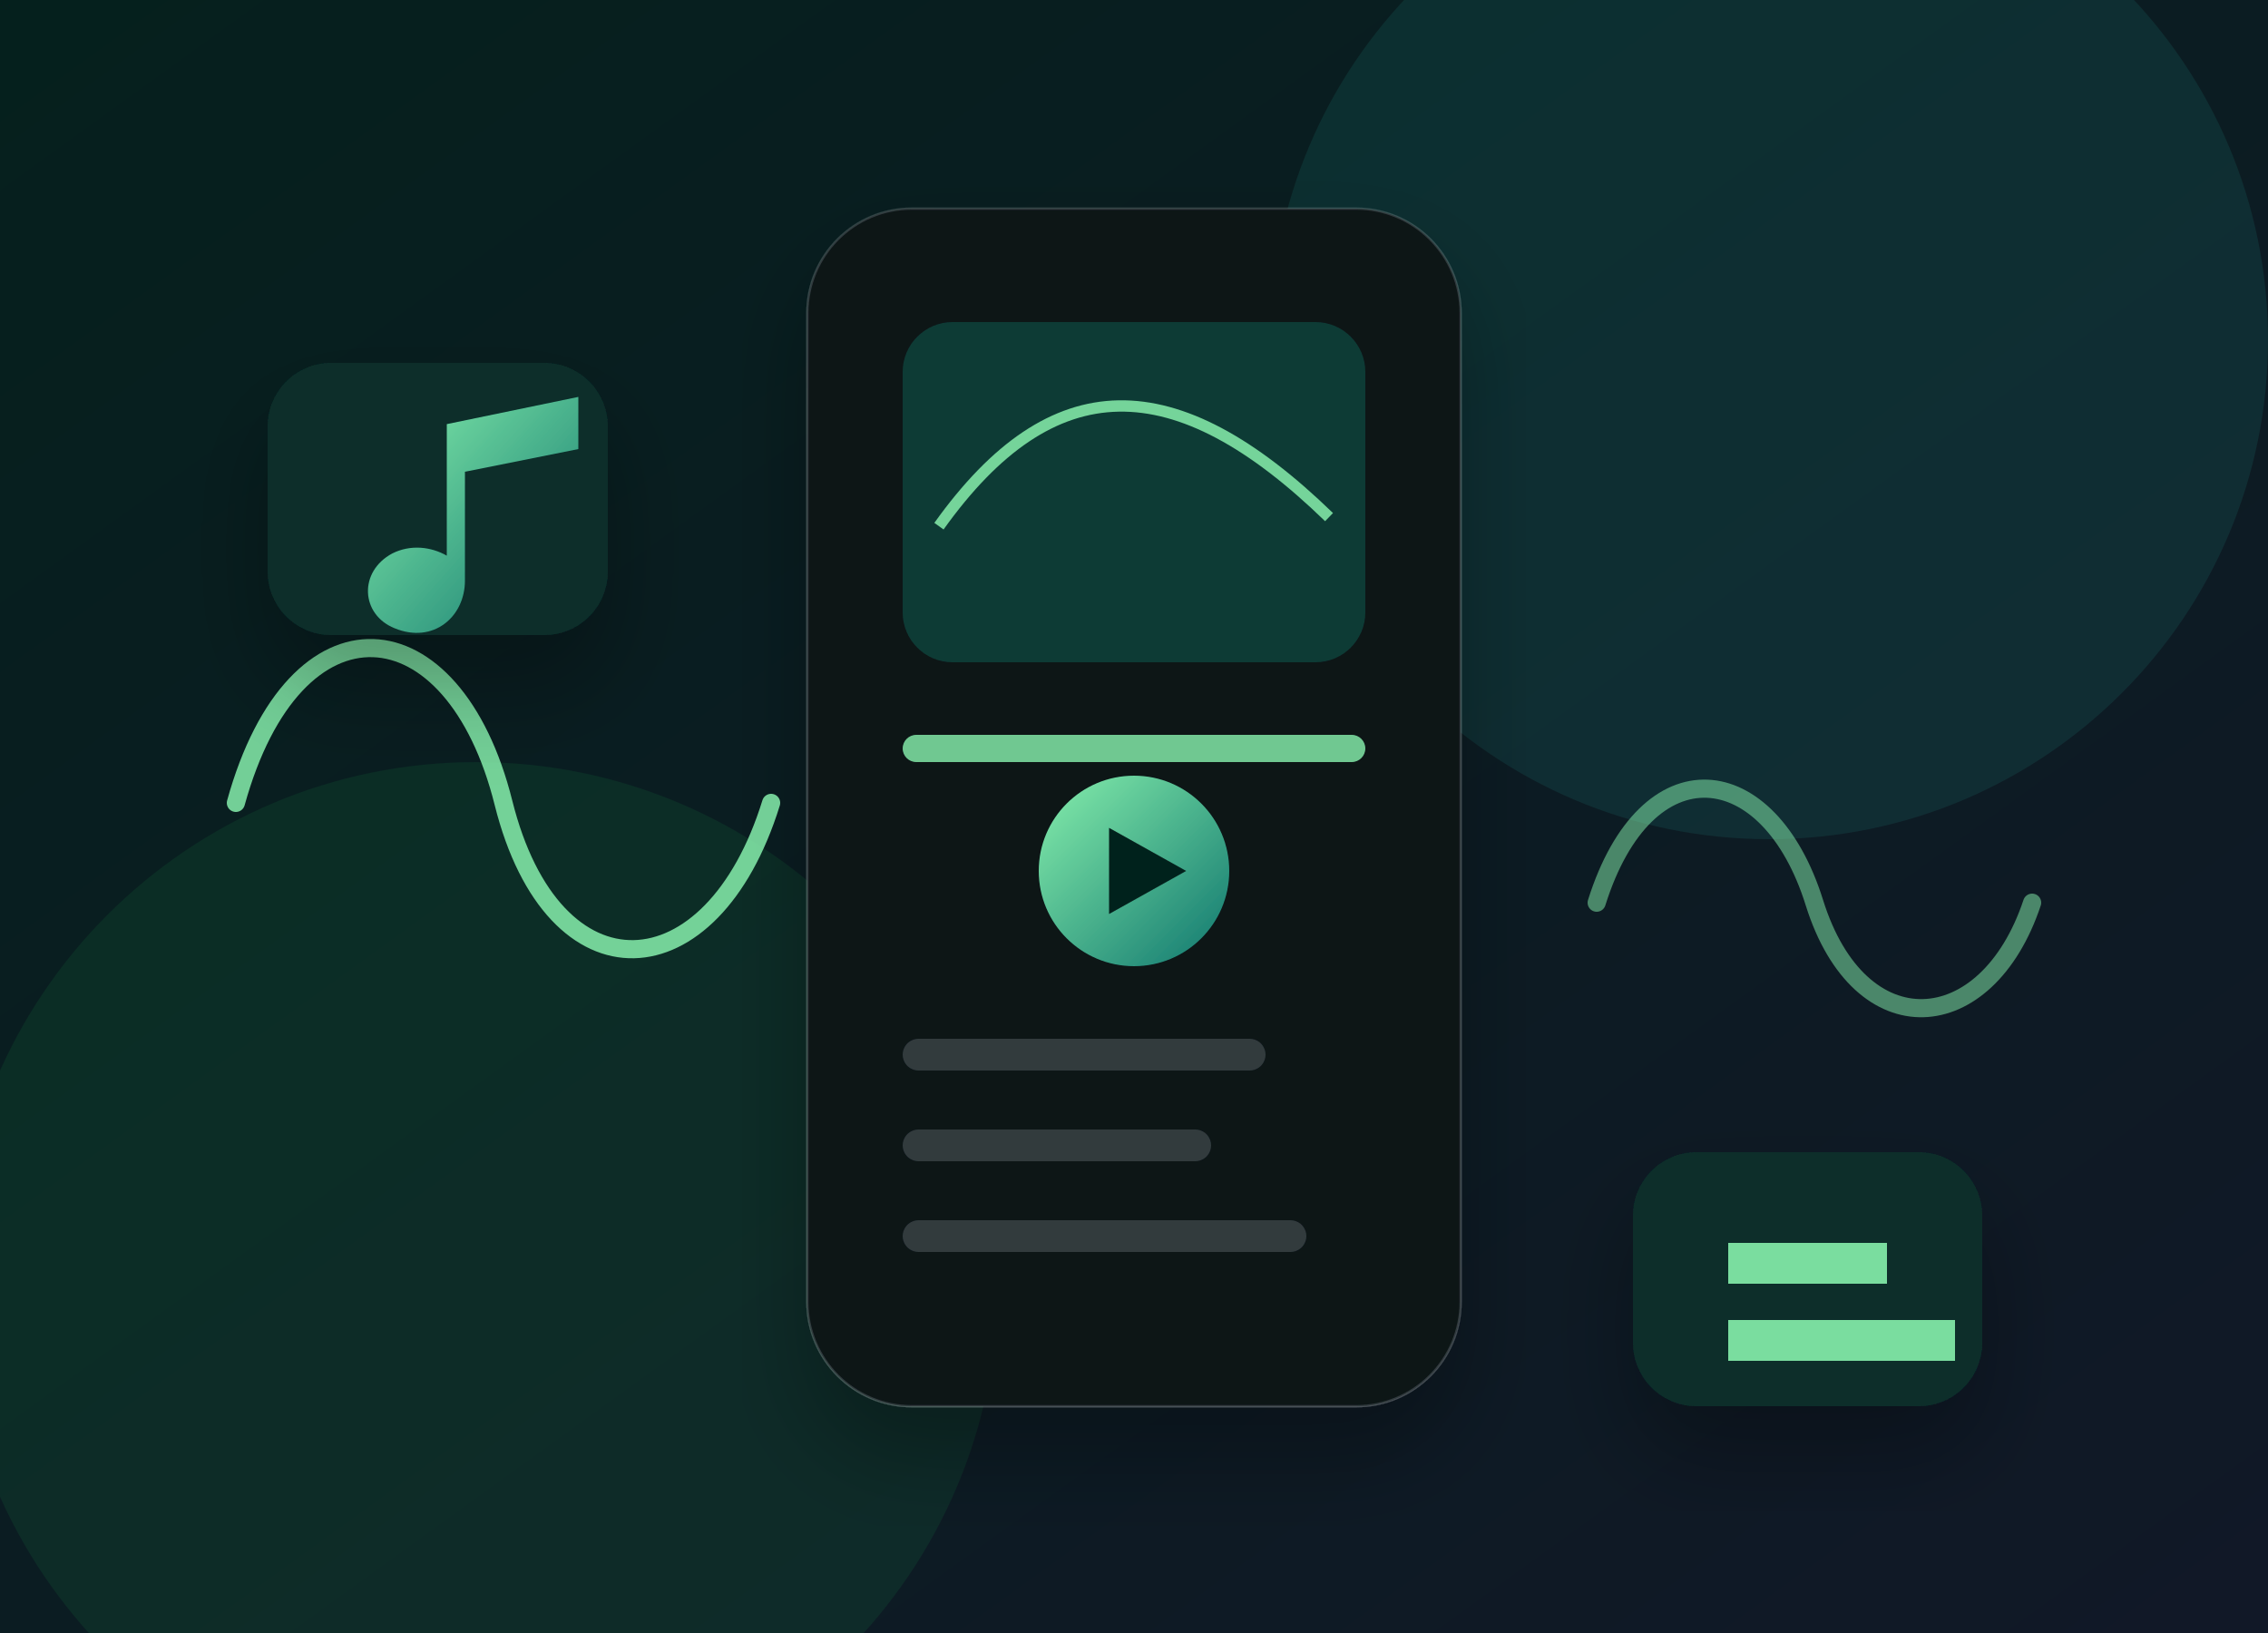
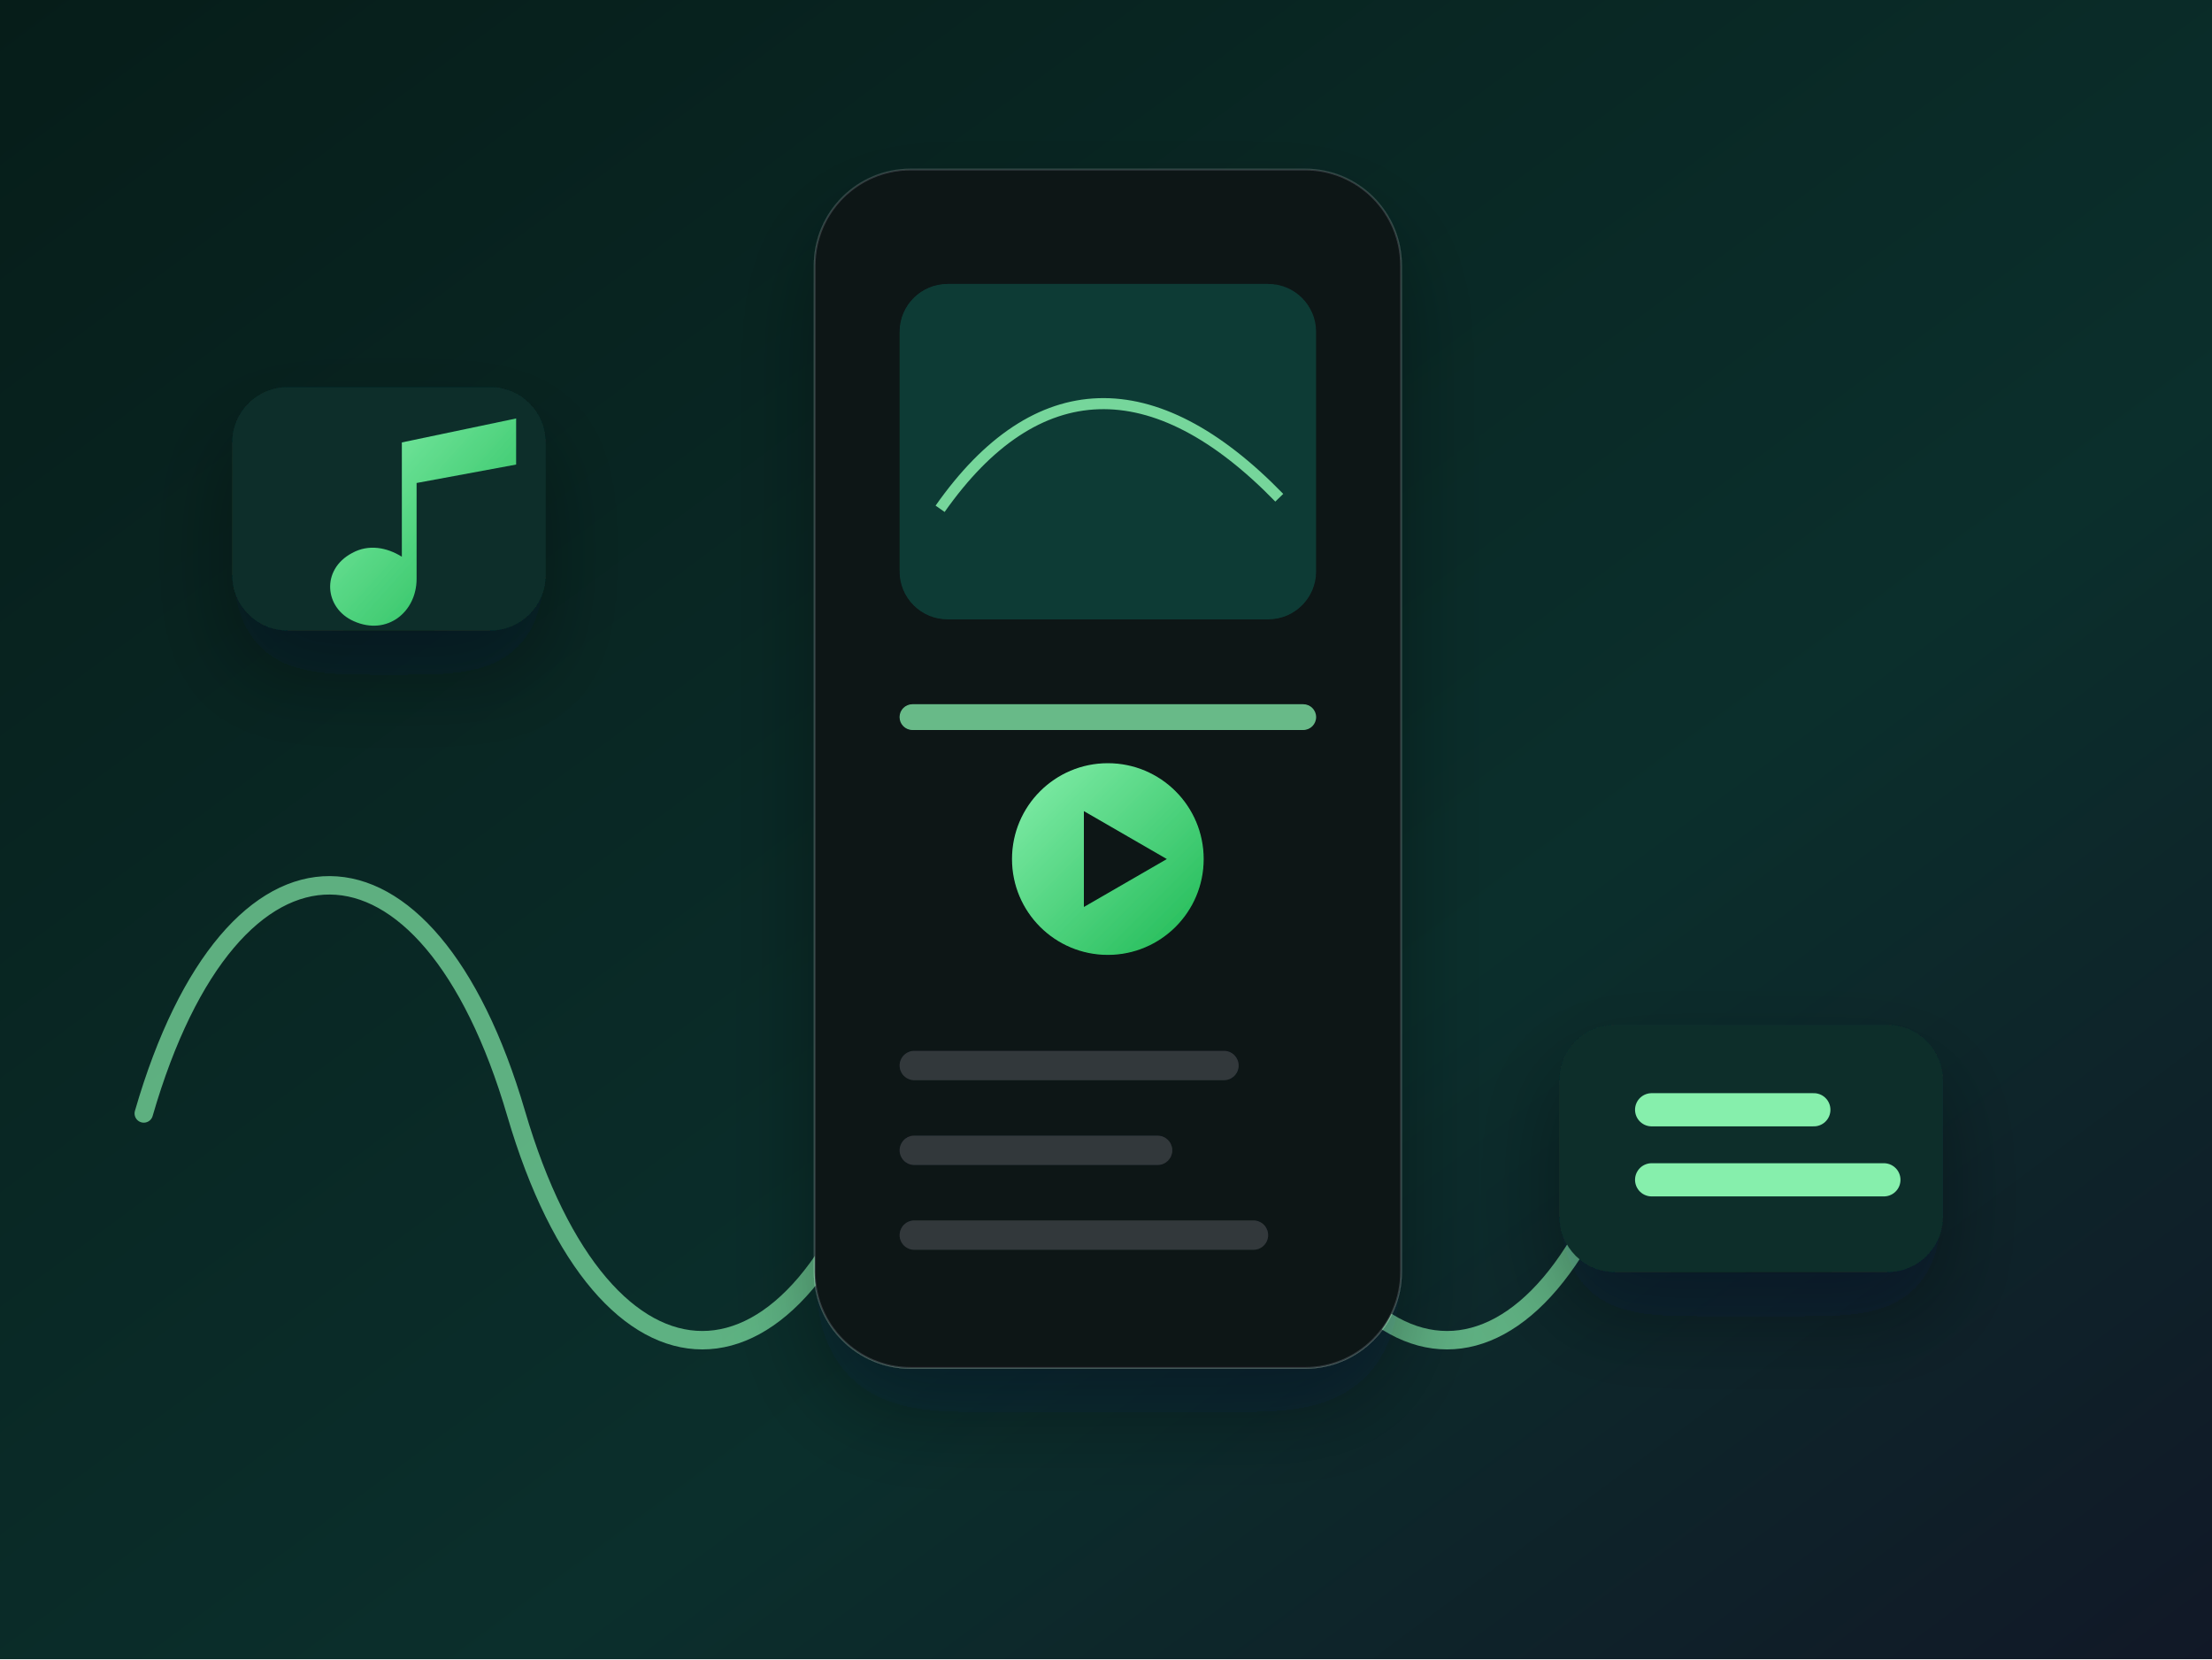
- <svg xmlns="http://www.w3.org/2000/svg" width="1000" height="720" viewBox="0 0 1000 720" role="img" aria-label="Premium music membership visual">
+ <svg xmlns="http://www.w3.org/2000/svg" width="1200" height="900" viewBox="0 0 1200 900" role="img" aria-label="Spotify premium music service visual">
  <defs>
    <linearGradient id="bg" x1="0" y1="0" x2="1" y2="1">
-       <stop stop-color="#05201D" />
+       <stop stop-color="#061d19" />
+       <stop offset=".62" stop-color="#0b2f2c" />
      <stop offset="1" stop-color="#111827" />
    </linearGradient>
    <linearGradient id="green" x1="0" y1="0" x2="1" y2="1">
-       <stop stop-color="#86EFAC" />
-       <stop offset="1" stop-color="#0F766E" />
+       <stop stop-color="#86efac" />
+       <stop offset="1" stop-color="#1db954" />
    </linearGradient>
-     <filter id="s">
-       <feDropShadow dx="0" dy="22" stdDeviation="20" flood-color="#000" flood-opacity="0.28" />
+     <filter id="s" x="-20%" y="-20%" width="140%" height="150%" color-interpolation-filters="sRGB">
+       <feDropShadow dx="0" dy="24" stdDeviation="24" flood-color="#020617" flood-opacity=".34" />
    </filter>
  </defs>
-   <rect width="1000" height="720" fill="url(#bg)" />
-   <circle cx="210" cy="566" r="230" fill="#16A34A" opacity="0.12" />
-   <circle cx="780" cy="150" r="220" fill="#2DD4BF" opacity="0.1" />
+   <rect width="1200" height="900" fill="url(#bg)" />
+   <path d="M78 604c48-166 154-164 202 0s154 164 202 0 154-164 202 0 154 164 202 0" fill="none" stroke="#86efac" stroke-width="10" stroke-linecap="round" opacity=".68" />
  <g filter="url(#s)">
-     <rect x="356" y="92" width="288" height="528" rx="46" fill="#0B1518" stroke="#FFFFFF" stroke-opacity="0.16" />
-     <rect x="398" y="142" width="204" height="150" rx="22" fill="#0E3B35" />
-     <path d="M414 232c50-70 104-70 172-4" fill="none" stroke="#86EFAC" stroke-width="5" opacity="0.85" />
-     <rect x="398" y="324" width="204" height="12" rx="6" fill="#86EFAC" opacity="0.82" />
-     <circle cx="500" cy="384" r="42" fill="url(#green)" />
-     <path d="M489 365v38l34-19-34-19Z" fill="#06201D" />
-     <g fill="#FFFFFF" opacity="0.16">
-       <rect x="398" y="458" width="160" height="14" rx="7" />
-       <rect x="398" y="498" width="136" height="14" rx="7" />
-       <rect x="398" y="538" width="178" height="14" rx="7" />
+     <rect x="442" y="92" width="318" height="650" rx="52" fill="#0a1215" stroke="#fff" stroke-opacity=".16" />
+     <rect x="488" y="154" width="226" height="182" rx="26" fill="#0d3b34" />
+     <path d="M510 276c52-74 116-76 184-6" fill="none" stroke="#86efac" stroke-width="6" opacity=".86" />
+     <rect x="488" y="382" width="226" height="14" rx="7" fill="#86efac" opacity=".76" />
+     <circle cx="601" cy="466" r="52" fill="url(#green)" />
+     <path d="M588 440v52l45-26-45-26Z" fill="#071715" />
+     <g fill="#fff" opacity=".16">
+       <rect x="488" y="570" width="184" height="16" rx="8" />
+       <rect x="488" y="616" width="148" height="16" rx="8" />
+       <rect x="488" y="662" width="200" height="16" rx="8" />
    </g>
  </g>
-   <g fill="none" stroke="#86EFAC" stroke-width="8" stroke-linecap="round" opacity="0.85">
-     <path d="M104 354c26-94 96-88 118 0s92 84 118 0" />
-     <path d="M704 398c22-70 76-64 96 0s76 60 96 0" opacity="0.6" />
-   </g>
  <g filter="url(#s)">
-     <rect x="118" y="160" width="150" height="120" rx="28" fill="#0B2F2C" />
-     <path d="M205 194v62c0 16-14 28-31 21-15-6-16-25-1-33 8-4 17-3 24 1v-58l58-12v23l-50 10Z" fill="url(#green)" />
-     <rect x="720" y="508" width="154" height="112" rx="28" fill="#0B2F2C" />
-     <path d="M762 548h70v18h-70zM762 582h100v18H762z" fill="#86EFAC" opacity="0.9" />
+     <rect x="126" y="210" width="170" height="132" rx="30" fill="#0b2f2c" />
+     <path d="M226 248v66c0 18-16 31-34 23-16-7-18-28-1-37 9-5 19-3 27 2v-62l62-13v25l-54 10Z" fill="url(#green)" />
+     <rect x="846" y="556" width="208" height="134" rx="30" fill="#0b2f2c" />
+     <path d="M896 602h88m-88 38h126" stroke="#86efac" stroke-width="18" stroke-linecap="round" />
  </g>
</svg>
